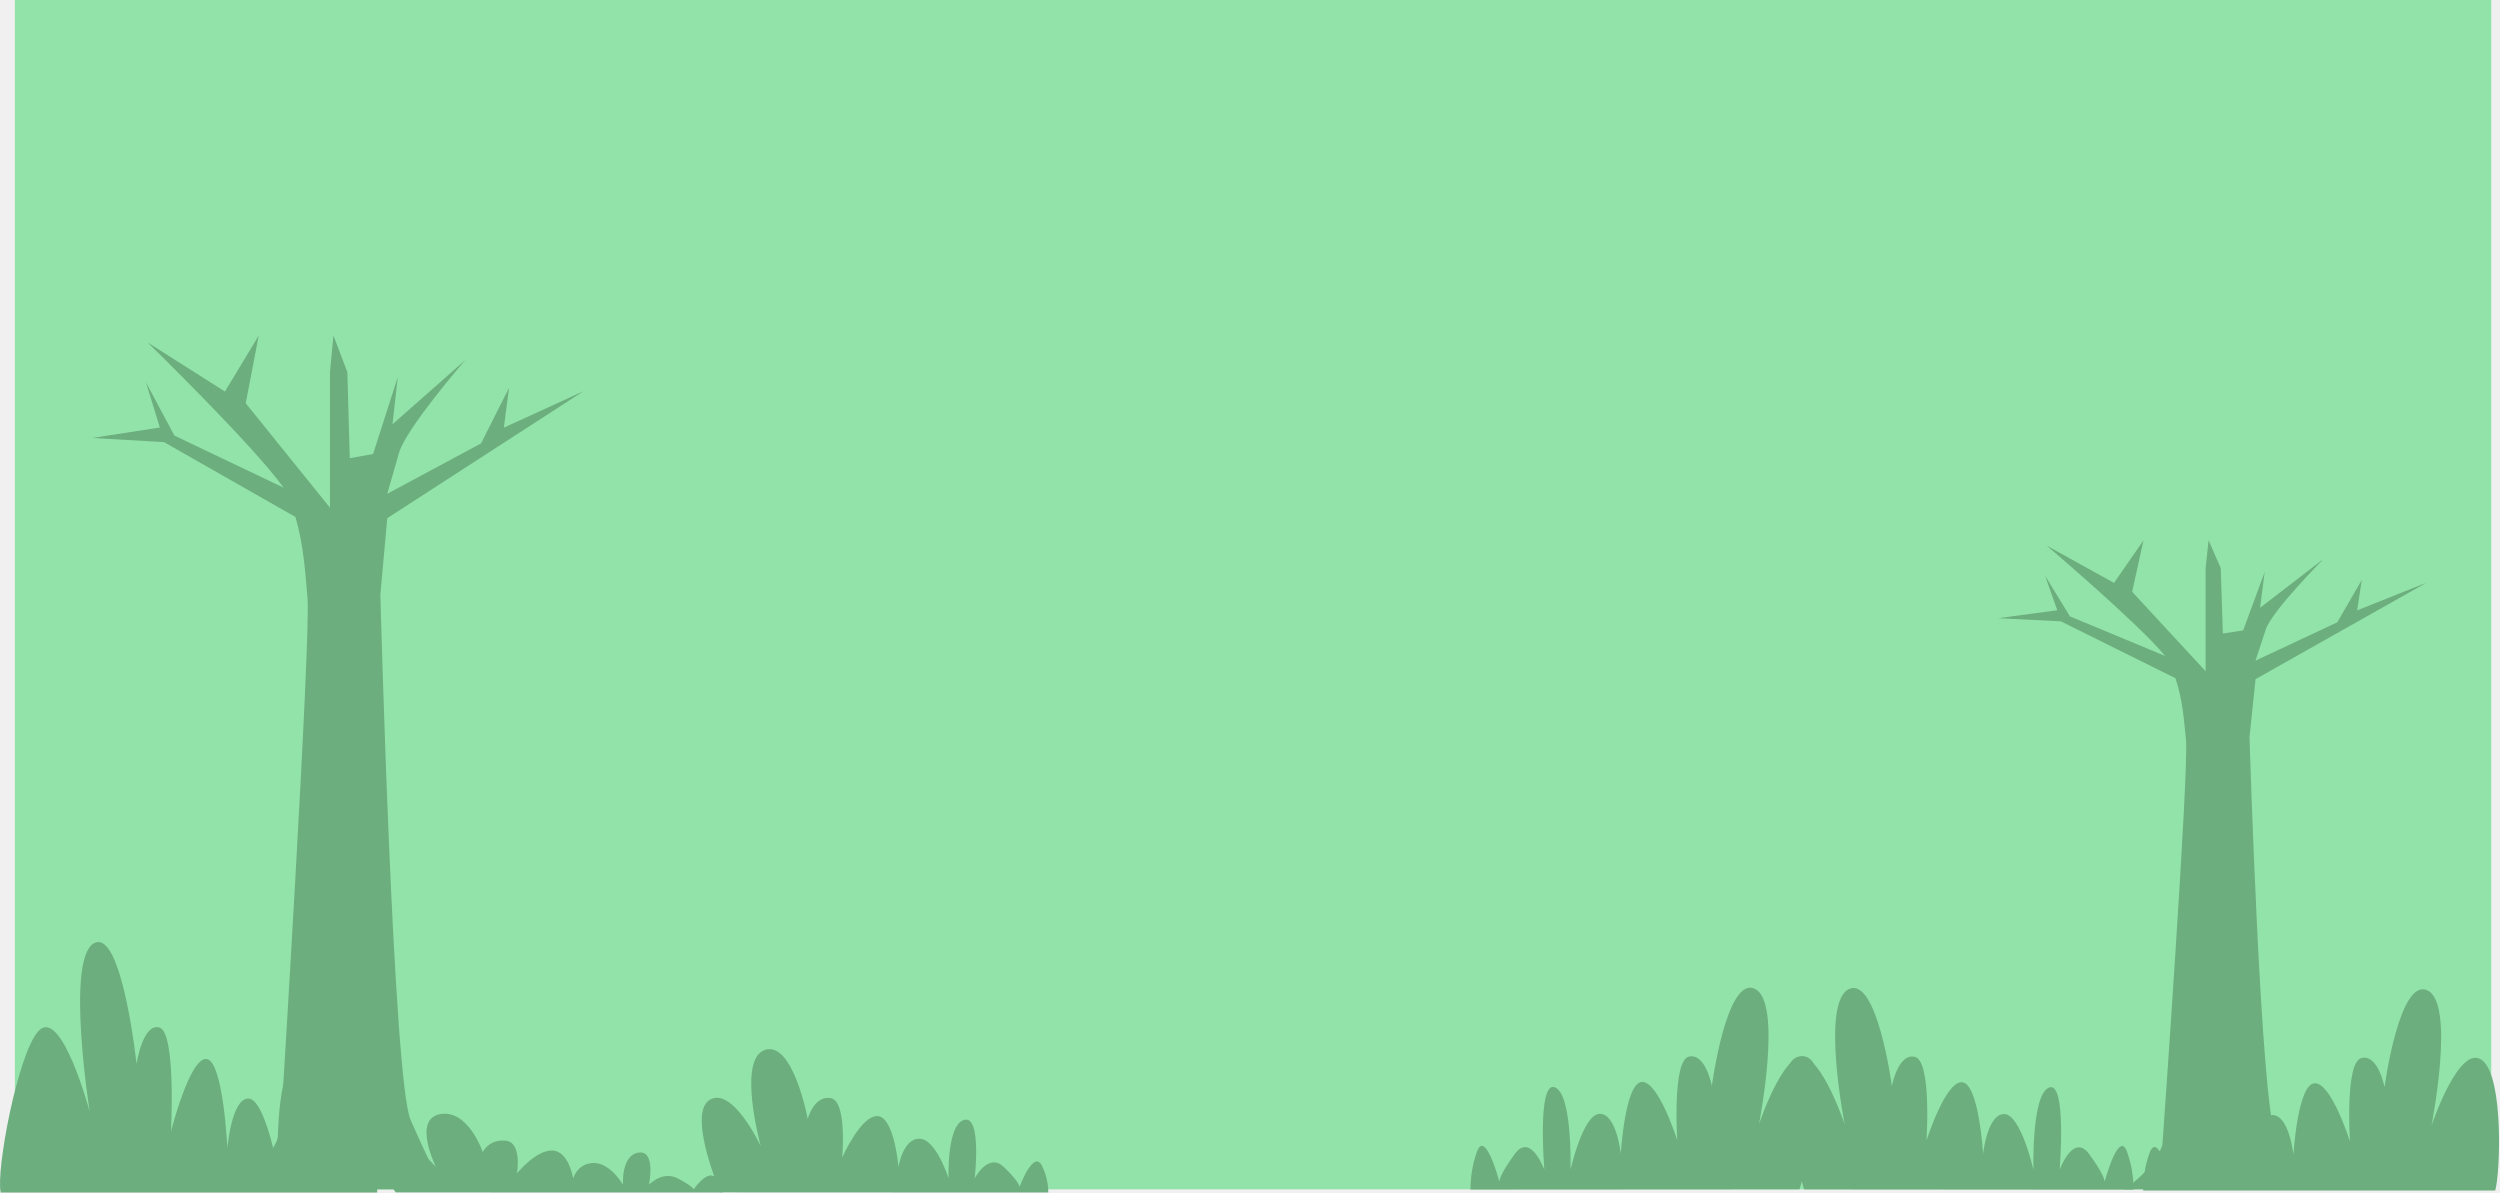
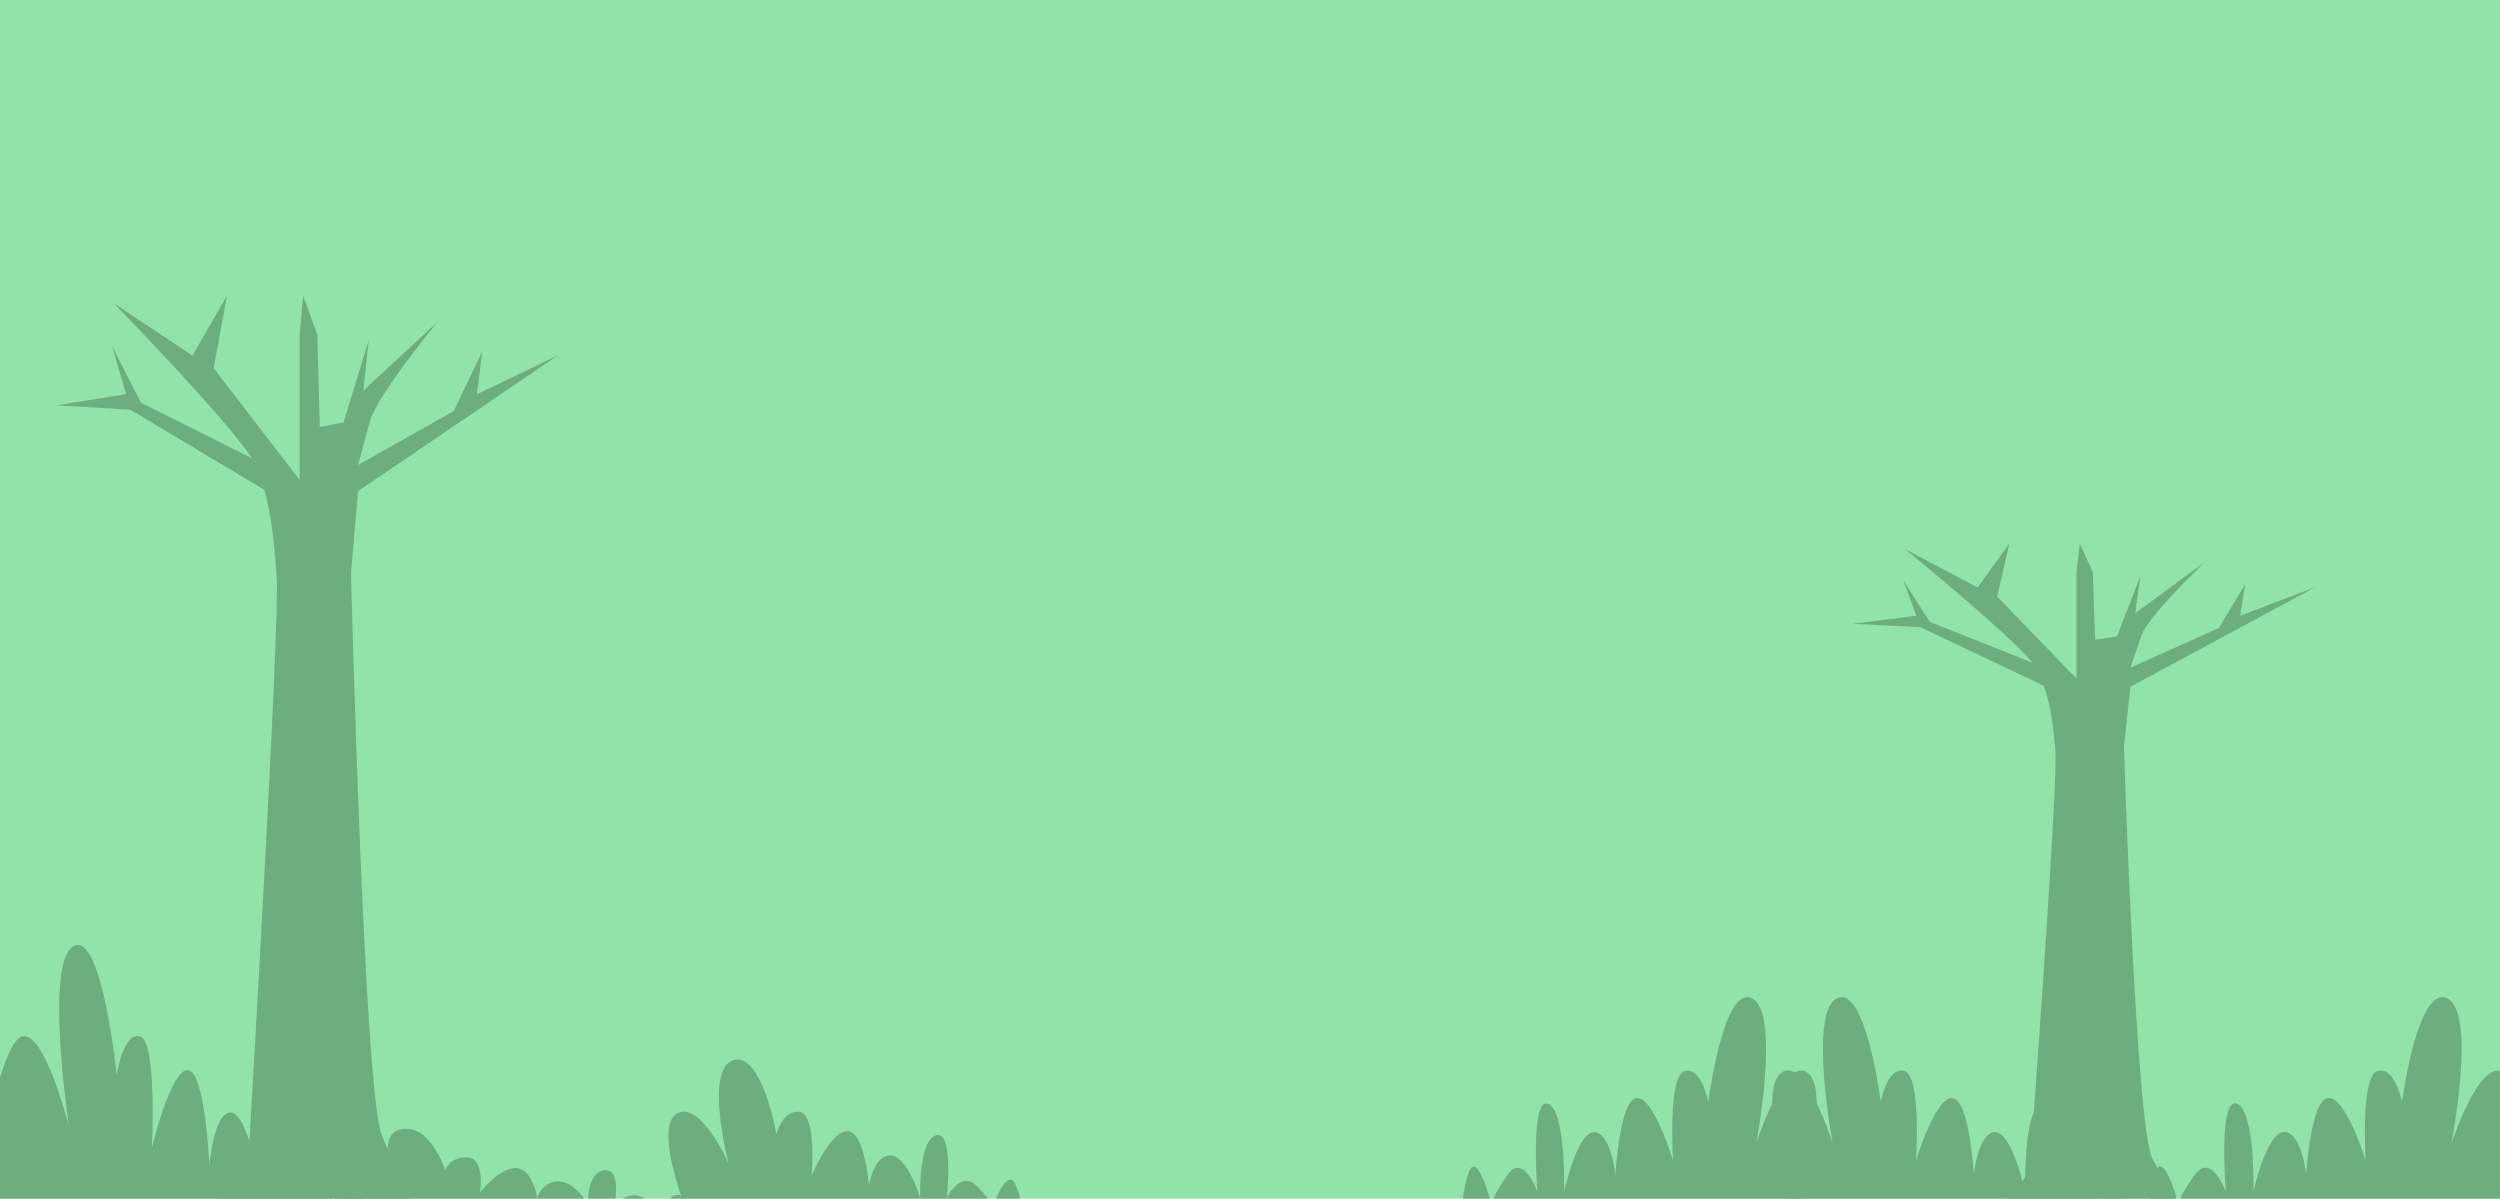
- <svg xmlns="http://www.w3.org/2000/svg" width="1587" height="757" viewBox="0 0 1587 757" fill="none">
-   <rect x="9.461" width="1572" height="755" fill="#92E3A9" />
-   <path d="M1360.46 755.772C1360.46 747.975 1361.71 740.259 1364.12 733.086C1369.45 715.418 1378.76 750.728 1378.76 750.728C1378.76 750.728 1378.76 746.529 1388.72 733.086C1398.68 719.643 1407.34 743.174 1407.34 743.174C1407.34 743.174 1402.69 686.843 1413.98 691.042C1425.28 695.241 1423.96 743.174 1423.96 743.174C1423.96 743.174 1431.94 707.839 1442.57 707.839C1453.2 707.839 1455.87 733.086 1455.87 733.086C1455.87 733.086 1458.48 688.507 1469.17 687.662C1479.86 686.817 1491.76 724.61 1491.76 724.61C1491.76 724.61 1488.44 674.168 1499.07 671.633C1509.7 669.098 1513.7 690.146 1513.7 690.146C1513.7 690.146 1523.02 620.346 1540.95 628.693C1558.89 637.04 1543.5 714.573 1543.5 714.573C1543.5 714.573 1561.46 660.802 1576.1 673.374C1589.38 684.845 1587.16 744.941 1583.96 755.772H1360.46Z" fill="#6CAE7E" />
-   <path d="M241.453 377.505L245.847 328.927L370.458 248.31L319.85 271.482L323.162 246.145L305.38 281.455L245.824 313.472C245.824 313.472 248.906 302.83 253.323 287.375C257.74 271.92 295.466 228.455 295.466 228.455L249.159 269.317L252.518 239.373L236.829 288.204L222.038 290.853L220.497 236.172L211.663 213L209.478 236.172V322.294L155.994 255.98L164.252 213L142.79 248.541L93.746 217.422C93.746 217.422 161.239 283.16 179.987 309.556L110.7 276.503L92.642 242.69L101.475 271.39L58.458 278.023L104.097 280.649L187.532 328.167C192.823 346.11 193.812 364.192 195.192 379.601C197.493 403.901 178.055 717.479 178.055 717.479C178.055 717.479 174.742 735.145 150.45 755H281.571C281.571 755 271.634 736.228 260.615 710.845C249.596 685.462 241.453 377.505 241.453 377.505Z" fill="#6CAE7E" />
-   <path d="M1427.99 468.048L1431.82 431.122L1540.46 369.841L1496.34 387.455L1499.23 368.195L1483.72 395.036L1431.8 419.373C1431.8 419.373 1434.49 411.284 1438.34 399.536C1442.19 387.788 1475.08 354.748 1475.08 354.748L1434.71 385.809L1437.64 363.048L1423.96 400.166L1411.07 402.18L1409.72 360.614L1402.02 343L1400.12 360.614V426.079L1353.49 375.671L1360.69 343L1341.98 370.016L1299.22 346.362C1299.22 346.362 1358.06 396.332 1374.41 416.397L1314 391.272L1298.26 365.569L1305.96 387.385L1268.46 392.427L1308.25 394.423L1380.98 430.544C1385.6 444.183 1386.46 457.928 1387.66 469.641C1389.67 488.113 1372.72 726.478 1372.72 726.478C1372.72 726.478 1369.83 739.907 1348.66 755H1462.97C1462.97 755 1454.3 740.73 1444.7 721.436C1435.09 702.141 1427.99 468.048 1427.99 468.048Z" fill="#6CAE7E" />
-   <path d="M239.458 757C239.455 747.298 238.213 737.696 235.805 728.769C230.496 706.783 221.212 750.723 221.212 750.723C221.212 750.723 221.212 745.497 211.282 728.769C201.352 712.041 192.713 741.323 192.713 741.323C192.713 741.323 197.355 671.224 186.093 676.45C174.83 681.675 176.142 741.323 176.142 741.323C176.142 741.323 168.19 697.352 157.594 697.352C146.997 697.352 144.333 728.769 144.333 728.769C144.333 728.769 141.73 673.295 131.073 672.244C120.416 671.192 108.548 718.222 108.548 718.222C108.548 718.222 111.858 655.452 101.262 652.297C90.665 649.143 86.669 675.334 86.669 675.334C86.669 675.334 77.385 588.475 59.502 598.863C41.62 609.25 56.959 705.732 56.959 705.732C56.959 705.732 39.056 638.819 24.464 654.464C11.223 668.739 -2.728 743.522 0.461 757H239.458Z" fill="#6CAE7E" />
-   <path d="M665.458 757C665.455 751.447 664.213 745.952 661.806 740.843C656.499 728.26 647.218 753.407 647.218 753.407C647.218 753.407 647.218 750.417 637.291 740.843C627.364 731.269 618.728 748.028 618.728 748.028C618.728 748.028 623.369 707.908 612.11 710.899C600.851 713.89 602.163 748.028 602.163 748.028C602.163 748.028 594.213 722.862 583.62 722.862C573.027 722.862 570.364 740.843 570.364 740.843C570.364 740.843 567.72 709.093 557.127 708.492C546.534 707.89 534.61 734.807 534.61 734.807C534.61 734.807 537.919 698.881 527.326 697.076C516.733 695.27 512.738 710.261 512.738 710.261C512.738 710.261 503.477 660.549 485.58 666.494C467.682 672.439 482.936 727.567 482.936 727.567C482.936 727.567 465.039 689.271 450.471 698.225C437.215 706.394 454.083 749.195 457.251 756.909L665.458 757Z" fill="#6CAE7E" />
-   <path d="M458.458 757C458.464 753.949 457.227 750.929 454.823 748.124C449.561 741.211 440.322 755.026 440.322 755.026C440.322 755.026 440.322 753.383 430.42 748.124C420.519 742.864 411.963 752.071 411.963 752.071C411.963 752.071 416.582 730.031 405.375 731.674C394.168 733.317 395.474 752.071 395.474 752.071C395.474 752.071 387.56 738.256 377.016 738.256C366.472 738.256 363.821 748.124 363.821 748.124C363.821 748.124 361.169 730.682 350.625 730.362C340.081 730.041 328.211 744.828 328.211 744.828C328.211 744.828 331.565 725.082 320.941 724.08C310.316 723.078 306.44 731.313 306.44 731.313C306.44 731.313 297.201 704.014 279.406 707.27C261.611 710.526 276.755 740.821 276.755 740.821C276.755 740.821 258.96 719.782 244.439 724.701C231.264 729.19 248.034 752.702 251.208 756.94L458.458 757Z" fill="#6CAE7E" />
-   <path d="M933.461 755.111C933.464 747.294 934.71 739.557 937.125 732.365C942.449 714.65 951.762 750.054 951.762 750.054C951.762 750.054 951.762 745.843 961.721 732.365C971.681 718.886 980.346 742.48 980.346 742.48C980.346 742.48 975.69 685.999 986.986 690.209C998.282 694.42 996.966 742.48 996.966 742.48C996.966 742.48 1004.94 707.051 1015.57 707.051C1026.2 707.051 1028.87 732.365 1028.87 732.365C1028.87 732.365 1031.52 687.668 1042.15 686.821C1052.78 685.973 1064.74 723.867 1064.74 723.867C1064.74 723.867 1061.42 673.291 1072.05 670.749C1082.68 668.207 1086.69 689.311 1086.69 689.311C1086.69 689.311 1095.98 619.326 1113.94 627.695C1131.89 636.064 1116.59 713.675 1116.59 713.675C1116.59 713.675 1134.54 659.761 1149.16 672.366C1162.46 683.868 1145.54 744.123 1142.36 754.983L933.461 755.111Z" fill="#6CAE7E" />
-   <path d="M1354.37 755.184C1354.38 747.373 1353.13 739.642 1350.7 732.461C1345.39 714.765 1336.07 750.131 1336.07 750.131C1336.07 750.131 1336.07 745.925 1326.08 732.461C1316.08 718.996 1307.45 742.566 1307.45 742.566C1307.45 742.566 1312.11 686.143 1300.8 690.349C1289.49 694.555 1290.81 742.566 1290.81 742.566C1290.81 742.566 1282.82 707.199 1272.18 707.199C1261.54 707.199 1258.87 732.461 1258.87 732.461C1258.87 732.461 1256.19 687.81 1245.55 686.989C1234.91 686.169 1222.93 724.023 1222.93 724.023C1222.93 724.023 1226.32 673.474 1215.6 670.909C1204.88 668.344 1200.96 689.426 1200.96 689.426C1200.96 689.426 1191.64 619.539 1173.68 627.874C1155.73 636.209 1171.01 713.764 1171.01 713.764C1171.01 713.764 1153.05 659.907 1138.4 672.499C1125.1 683.989 1142.02 744.181 1145.23 755.03L1354.37 755.184Z" fill="#6CAE7E" />
+ <svg xmlns="http://www.w3.org/2000/svg" width="1556" height="746" viewBox="0 0 1556 746" fill="none">
+   <g clip-path="url(#clip0_172_42)">
+     <rect width="1556" height="746" fill="white" />
+     <rect x="-32" width="1626" height="755" fill="#92E3A9" />
+     <path d="M1337 754.994C1337 746.796 1338.29 738.683 1340.78 731.14C1346.27 712.562 1355.87 749.69 1355.87 749.69C1355.87 749.69 1355.87 745.275 1366.14 731.14C1376.41 717.005 1385.35 741.748 1385.35 741.748C1385.35 741.748 1380.55 682.515 1392.2 686.931C1403.85 691.346 1402.49 741.748 1402.49 741.748C1402.49 741.748 1410.71 704.593 1421.67 704.593C1432.63 704.593 1435.39 731.14 1435.39 731.14C1435.39 731.14 1438.08 684.265 1449.11 683.377C1460.13 682.488 1472.4 722.228 1472.4 722.228C1472.4 722.228 1468.98 669.188 1479.94 666.523C1490.9 663.857 1495.03 685.989 1495.03 685.989C1495.03 685.989 1504.64 612.594 1523.13 621.371C1541.63 630.149 1525.76 711.674 1525.76 711.674C1525.76 711.674 1544.28 655.134 1559.37 668.353C1573.07 680.415 1570.78 743.605 1567.49 754.994H1337Z" fill="#6CAE7E" />
+     <path d="M218.453 356.668L222.847 305.68L347.458 221.062L296.85 245.384L300.162 218.79L282.38 255.852L222.824 289.458C222.824 289.458 225.906 278.288 230.323 262.066C234.74 245.843 272.466 200.222 272.466 200.222L226.159 243.111L229.518 211.682L213.829 262.936L199.038 265.716L197.497 208.321L188.663 184L186.478 208.321V298.717L132.994 229.113L141.252 184L119.79 221.304L70.746 188.642C70.746 188.642 138.239 257.641 156.987 285.348L87.7 250.654L69.642 215.163L78.475 245.287L35.458 252.25L81.097 255.006L164.532 304.882C169.823 323.715 170.812 342.694 172.192 358.868C174.493 384.374 155.055 713.512 155.055 713.512C155.055 713.512 151.742 732.055 127.45 752.895H258.571C258.571 752.895 248.634 733.191 237.615 706.549C226.596 679.907 218.453 356.668 218.453 356.668Z" fill="#6CAE7E" />
+     <path d="M1321.92 464.769L1325.97 427.422L1441 365.442L1394.28 383.257L1397.34 363.778L1380.93 390.925L1325.95 415.54C1325.95 415.54 1328.8 407.358 1332.88 395.476C1336.95 383.593 1371.78 350.177 1371.78 350.177L1329.03 381.592L1332.13 358.571L1317.65 396.113L1304 398.15L1302.57 356.11L1294.42 338.295L1292.4 356.11V422.322L1243.03 371.339L1250.66 338.295L1230.84 365.619L1185.57 341.695C1185.57 341.695 1247.87 392.235 1265.18 412.529L1201.22 387.117L1184.55 361.121L1192.71 383.186L1153 388.286L1195.13 390.305L1272.15 426.838C1277.03 440.633 1277.94 454.534 1279.22 466.381C1281.34 485.063 1263.4 726.148 1263.4 726.148C1263.4 726.148 1260.34 739.73 1237.92 754.995H1358.95C1358.95 754.995 1349.78 740.562 1339.61 721.048C1329.44 701.533 1321.92 464.769 1321.92 464.769Z" fill="#6CAE7E" />
+     <path d="M225.458 754.995C225.455 744.812 224.213 734.733 221.805 725.364C216.496 702.287 207.212 748.407 207.212 748.407C207.212 748.407 207.212 742.922 197.282 725.364C187.352 707.805 178.713 738.541 178.713 738.541C178.713 738.541 183.355 664.963 172.093 670.448C160.83 675.933 162.142 738.541 162.142 738.541C162.142 738.541 154.19 692.387 143.594 692.387C132.997 692.387 130.333 725.364 130.333 725.364C130.333 725.364 127.73 667.137 117.073 666.033C106.416 664.93 94.548 714.294 94.548 714.294C94.548 714.294 97.858 648.408 87.262 645.097C76.665 641.786 72.669 669.277 72.669 669.277C72.669 669.277 63.385 578.108 45.502 589.011C27.62 599.914 42.959 701.183 42.959 701.183C42.959 701.183 25.056 630.95 10.464 647.371C-2.777 662.354 -16.729 740.848 -13.54 754.995H225.458Z" fill="#6CAE7E" />
+     <path d="M636 754.994C635.997 749.166 634.755 743.398 632.348 738.035C627.041 724.828 617.76 751.223 617.76 751.223C617.76 751.223 617.76 748.084 607.833 738.035C597.906 727.986 589.27 745.577 589.27 745.577C589.27 745.577 593.911 703.466 582.652 706.605C571.393 709.744 572.705 745.577 572.705 745.577C572.705 745.577 564.755 719.162 554.162 719.162C543.569 719.162 540.906 738.035 540.906 738.035C540.906 738.035 538.262 704.71 527.669 704.079C517.076 703.447 505.152 731.699 505.152 731.699C505.152 731.699 508.461 693.991 497.868 692.096C487.275 690.201 483.28 705.935 483.28 705.935C483.28 705.935 474.019 653.757 456.121 659.997C438.224 666.237 453.478 724.1 453.478 724.1C453.478 724.1 435.581 683.904 421.013 693.302C407.757 701.877 424.625 746.802 427.793 754.898L636 754.994Z" fill="#6CAE7E" />
+     <path d="M429 754.995C429.006 751.792 427.769 748.623 425.365 745.678C420.103 738.423 410.864 752.923 410.864 752.923C410.864 752.923 410.864 751.199 400.962 745.678C391.061 740.158 382.505 749.821 382.505 749.821C382.505 749.821 387.124 726.688 375.917 728.412C364.71 730.137 366.016 749.821 366.016 749.821C366.016 749.821 358.102 735.321 347.558 735.321C337.014 735.321 334.363 745.678 334.363 745.678C334.363 745.678 331.711 727.371 321.167 727.035C310.623 726.698 298.753 742.219 298.753 742.219C298.753 742.219 302.107 721.493 291.483 720.441C280.858 719.39 276.982 728.034 276.982 728.034C276.982 728.034 267.743 699.379 249.948 702.797C232.153 706.214 247.297 738.013 247.297 738.013C247.297 738.013 229.502 715.93 214.981 721.093C201.806 725.804 218.576 750.484 221.75 754.932L429 754.995Z" fill="#6CAE7E" />
+     <path d="M910 755.111C910.003 746.906 911.249 738.785 913.664 731.236C918.988 712.642 928.301 749.803 928.301 749.803C928.301 749.803 928.301 745.383 938.261 731.236C948.221 717.089 956.885 741.853 956.885 741.853C956.885 741.853 952.229 682.569 963.525 686.989C974.821 691.408 973.505 741.853 973.505 741.853C973.505 741.853 981.481 704.666 992.109 704.666C1002.74 704.666 1005.41 731.236 1005.41 731.236C1005.41 731.236 1008.06 684.321 1018.69 683.432C1029.32 682.542 1041.28 722.316 1041.28 722.316C1041.28 722.316 1037.96 669.23 1048.59 666.563C1059.22 663.895 1063.23 686.045 1063.23 686.045C1063.23 686.045 1072.52 612.587 1090.47 621.372C1108.43 630.157 1093.13 711.618 1093.13 711.618C1093.13 711.618 1111.08 655.029 1125.7 668.26C1139 680.333 1122.07 743.578 1118.9 754.976L910 755.111Z" fill="#6CAE7E" />
+     <path d="M1324 754.994C1324.01 746.796 1322.76 738.682 1320.33 731.144C1315.02 712.57 1305.7 749.691 1305.7 749.691C1305.7 749.691 1305.7 745.276 1295.71 731.144C1285.71 717.011 1277.08 741.75 1277.08 741.75C1277.08 741.75 1281.74 682.528 1270.43 686.942C1259.12 691.357 1260.44 741.75 1260.44 741.75C1260.44 741.75 1252.45 704.628 1241.81 704.628C1231.17 704.628 1228.5 731.144 1228.5 731.144C1228.5 731.144 1225.82 684.277 1215.18 683.416C1204.54 682.555 1192.56 722.287 1192.56 722.287C1192.56 722.287 1195.95 669.23 1185.23 666.538C1174.51 663.846 1170.59 685.973 1170.59 685.973C1170.59 685.973 1161.27 612.619 1143.31 621.367C1125.36 630.116 1140.64 711.52 1140.64 711.52C1140.64 711.52 1122.68 654.989 1108.03 668.207C1094.73 680.266 1111.65 743.446 1114.86 754.833L1324 754.994Z" fill="#6CAE7E" />
+   </g>
+   <defs>
+     <clipPath id="clip0_172_42">
+       <rect width="1556" height="746" fill="white" />
+     </clipPath>
+   </defs>
</svg>
